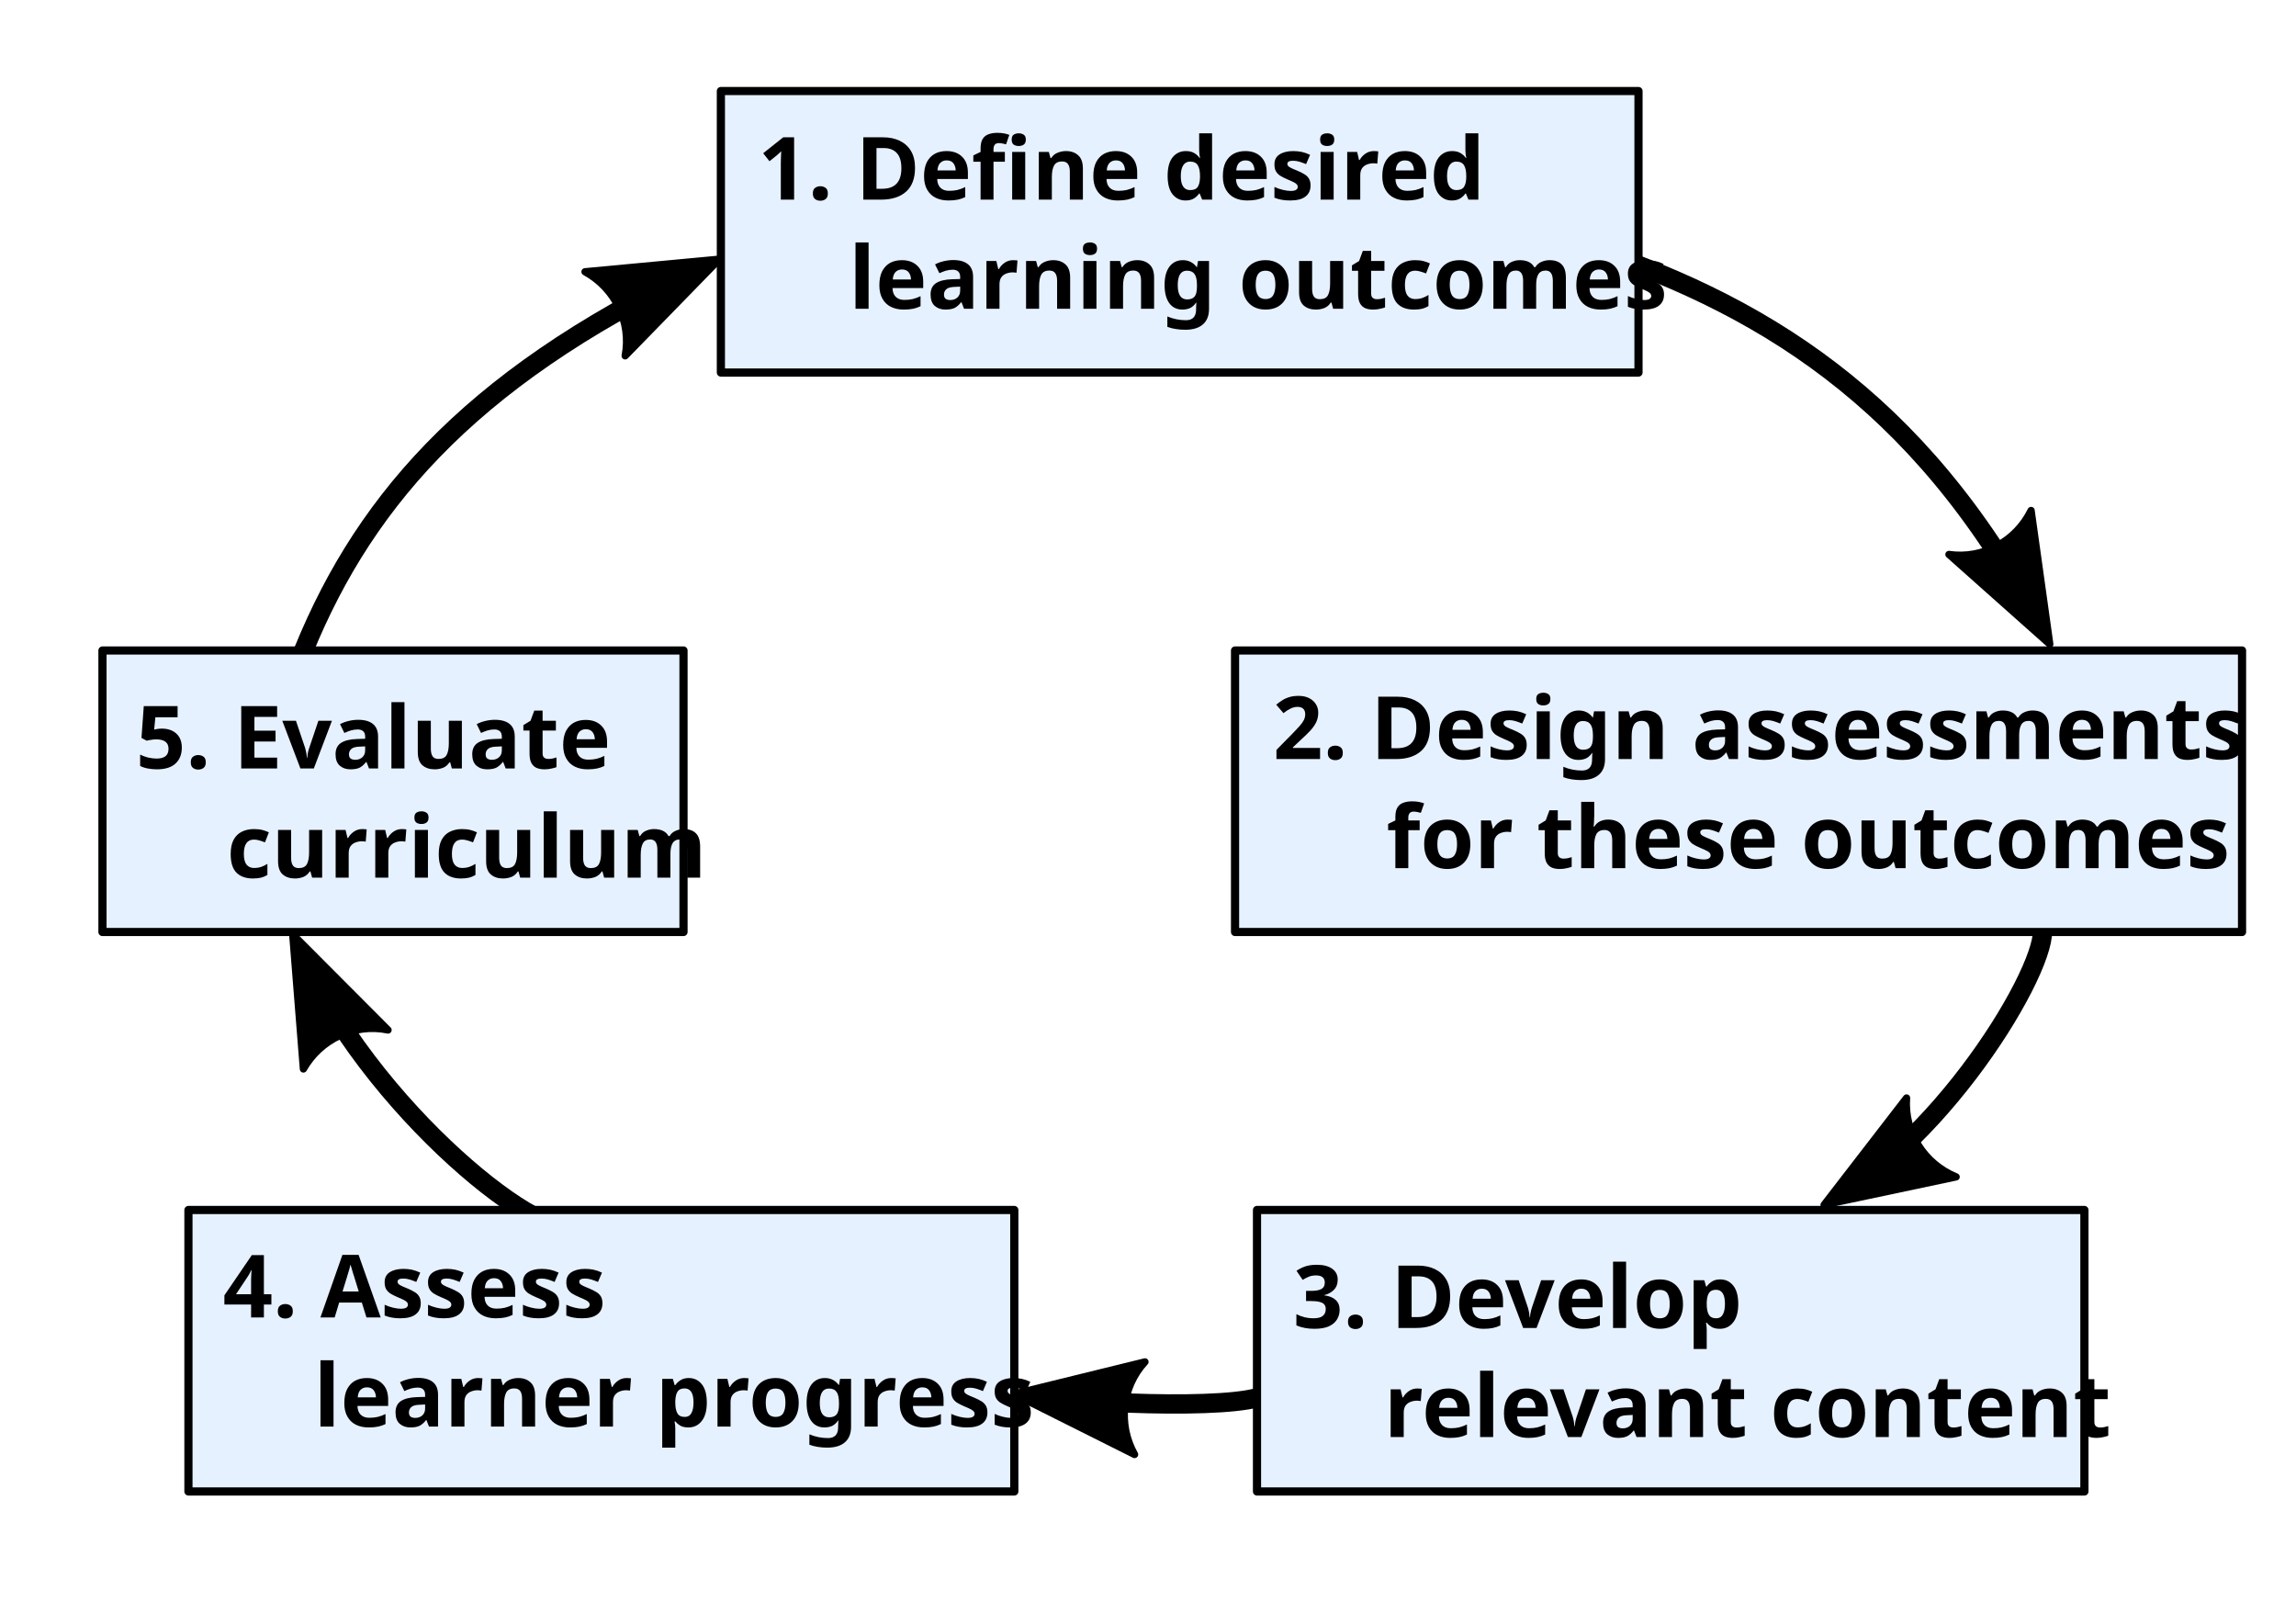
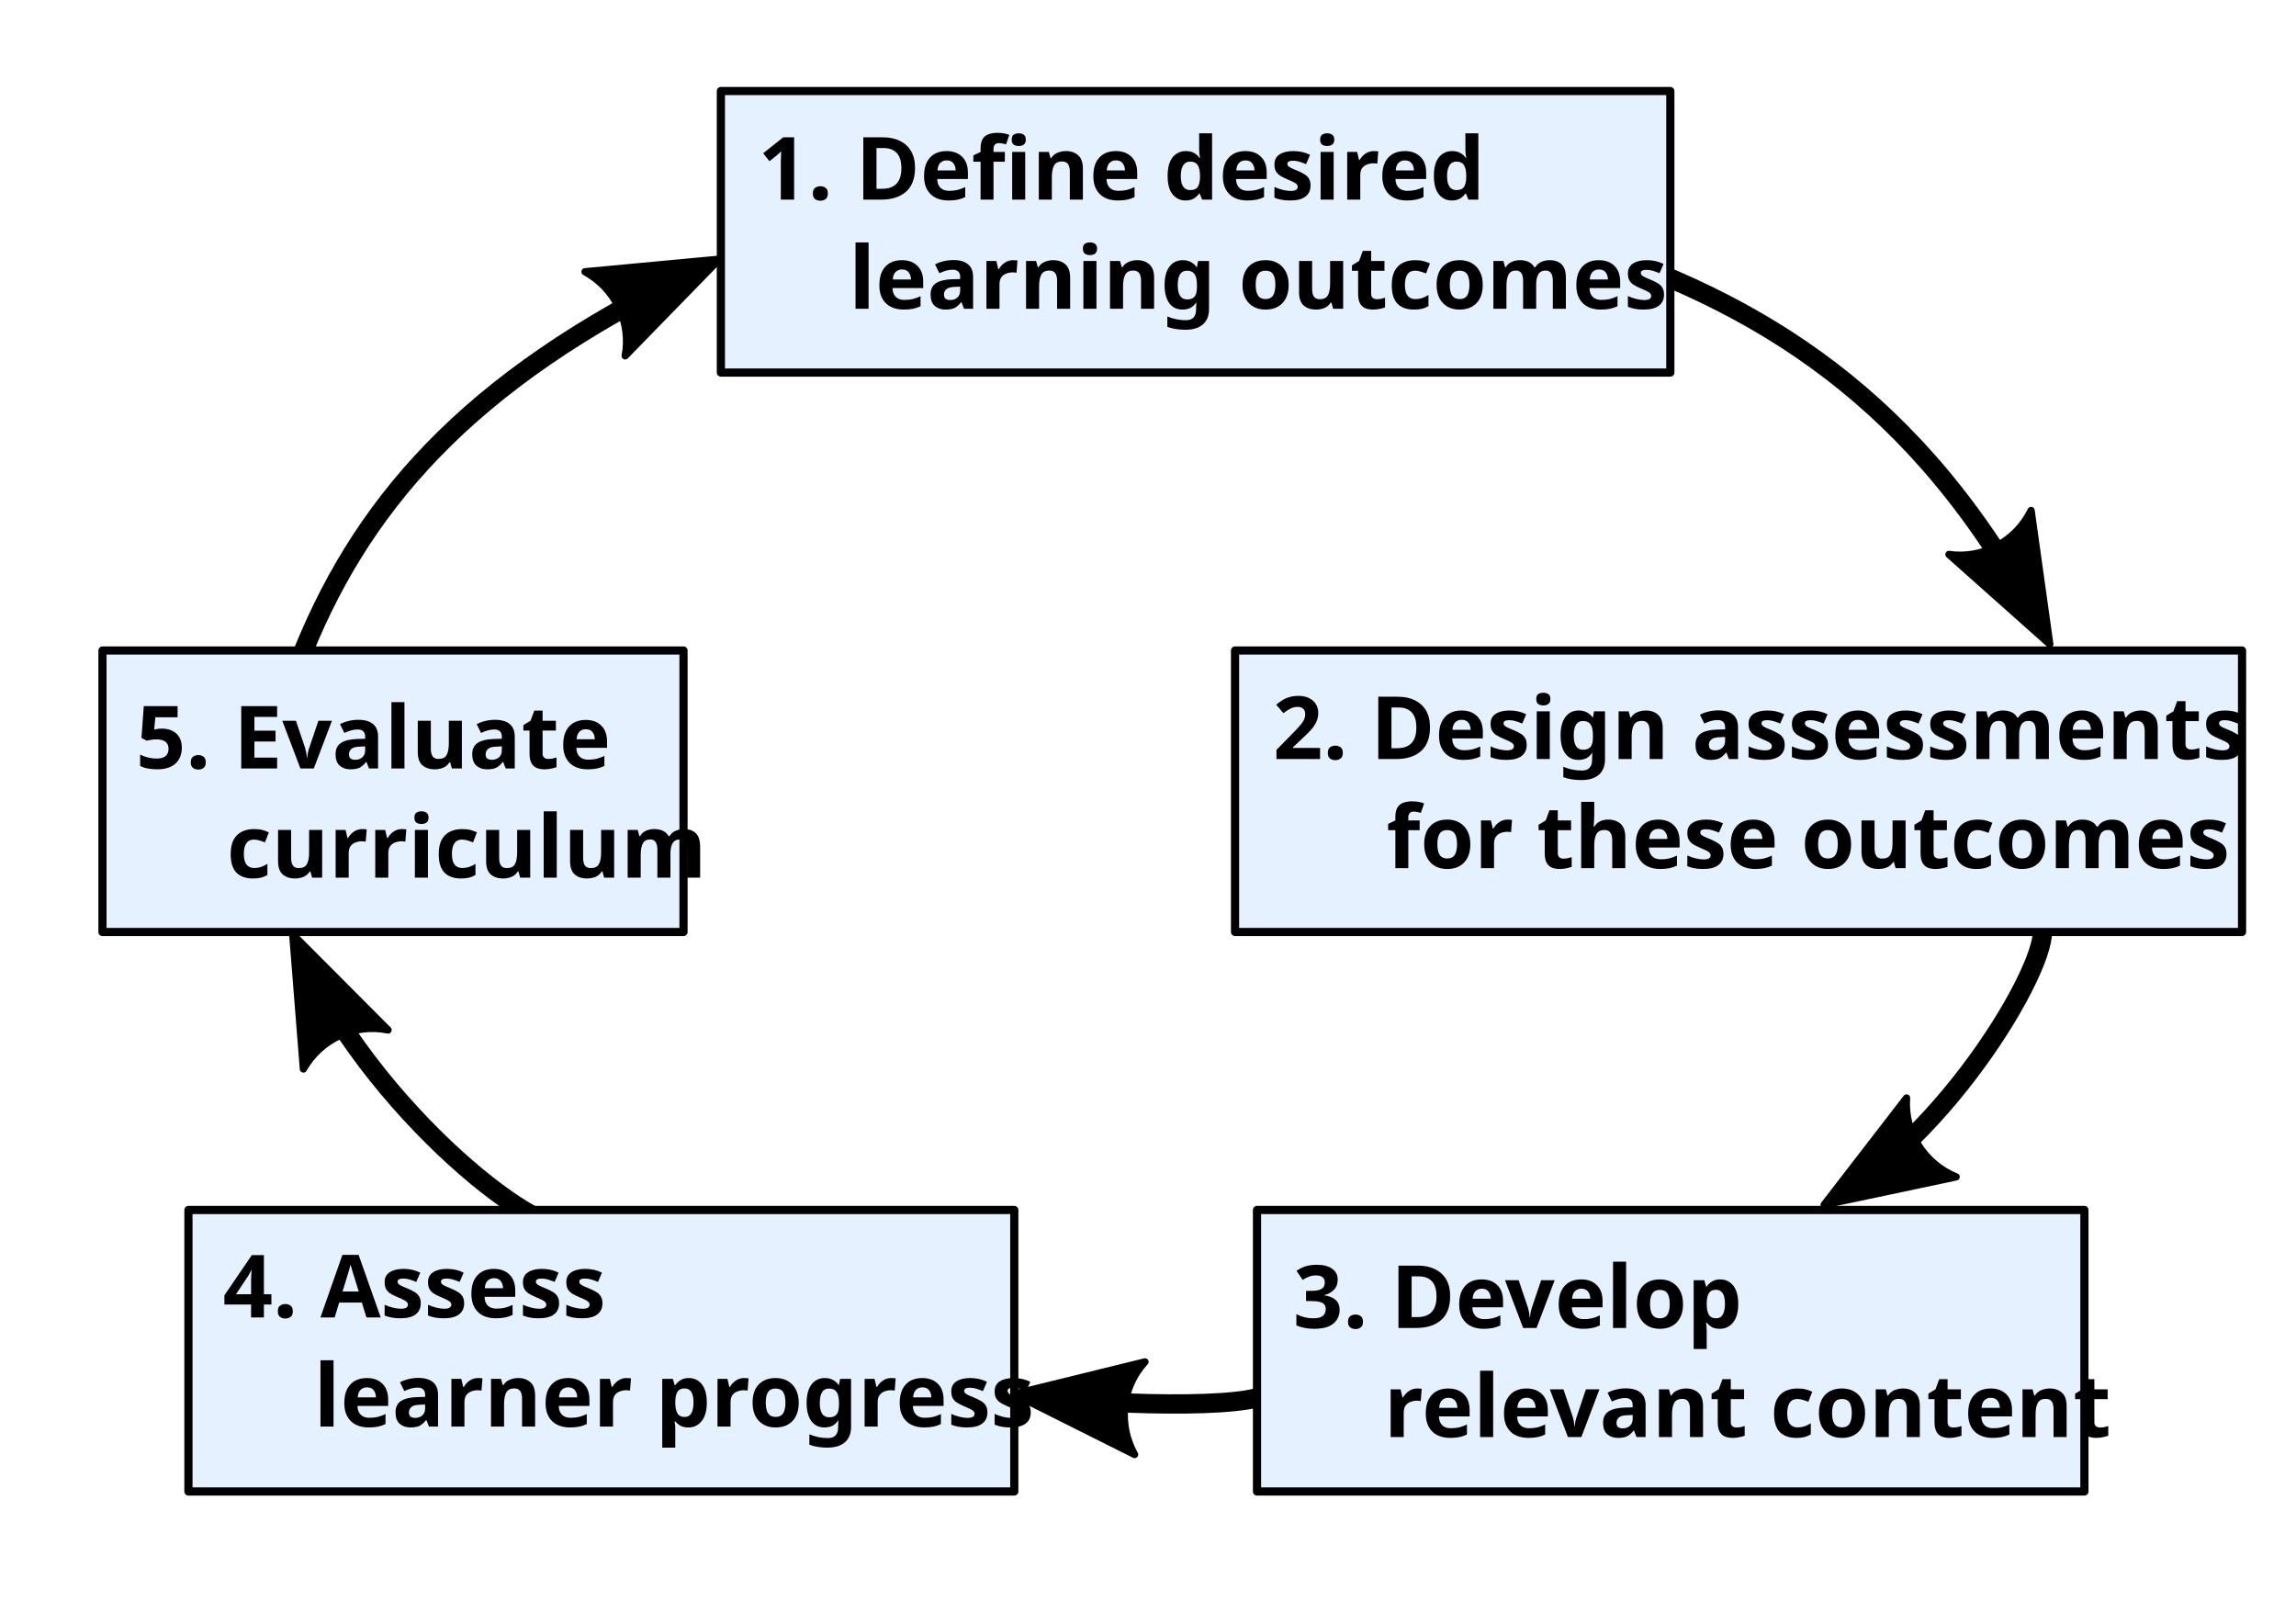
<svg xmlns="http://www.w3.org/2000/svg" width="297mm" height="210mm" version="1.1" viewBox="0 0 297 210" id="svg1151">
  <defs id="defs1095">
    <marker id="Arrow2Mend" overflow="visible" orient="auto">
      <path transform="scale(.6) rotate(180) translate(0)" d="m8.719 4.034-10.926-4.018 10.926-4.018c-1.746 2.372-1.735 5.617-6e-7 8.035z" fill-rule="evenodd" stroke="#000" stroke-linejoin="round" stroke-width=".625" id="path1080" />
    </marker>
    <marker id="Arrow2Mend-8" overflow="visible" orient="auto">
      <path transform="scale(-.6)" d="m8.719 4.034-10.926-4.018 10.926-4.018c-1.746 2.372-1.735 5.617-6e-7 8.035z" fill-rule="evenodd" stroke="#000" stroke-linejoin="round" stroke-width=".625" id="path1083" />
    </marker>
    <marker id="Arrow2Mend-8-9" overflow="visible" orient="auto">
      <path transform="scale(-.6)" d="m8.719 4.034-10.926-4.018 10.926-4.018c-1.746 2.372-1.735 5.617-6e-7 8.035z" fill-rule="evenodd" stroke="#000" stroke-linejoin="round" stroke-width=".625" id="path1086" />
    </marker>
    <marker id="Arrow2Mend-8-7" overflow="visible" orient="auto">
      <path transform="scale(-.6)" d="m8.719 4.034-10.926-4.018 10.926-4.018c-1.746 2.372-1.735 5.617-6e-7 8.035z" fill-rule="evenodd" stroke="#000" stroke-linejoin="round" stroke-width=".625" id="path1089" />
    </marker>
    <marker id="Arrow2Mend-6" overflow="visible" orient="auto">
      <path transform="scale(-.6)" d="m8.719 4.034-10.926-4.018 10.926-4.018c-1.746 2.372-1.735 5.617-6e-7 8.035z" fill-rule="evenodd" stroke="#000" stroke-linejoin="round" stroke-width=".625" id="path1092" />
    </marker>
  </defs>
  <g fill="none" stroke="#000" stroke-width="2.5" id="g1109">
    <path d="m38.506 86.081c7.829-20.414 21.67-36.824 51.576-51.112" marker-end="url(#Arrow2Mend-6)" id="path1099" />
    <path d="m203.25 31.295c24.518 7.701 44.967 20.42 60.319 49.114" marker-end="url(#Arrow2Mend)" id="path1101" />
    <path d="m74.21 157.45c-0.56 5.923-24.984-11.991-34.938-33.605" marker-end="url(#Arrow2Mend-8-7)" id="path1103" />
    <path d="m164.26 179.55c0.598 2.754-19.317 2.273-29.818 1.095" marker-end="url(#Arrow2Mend-8-9)" id="path1105" />
    <path d="m263.37 119.11c4.34 0.56-8.788 24.984-24.626 34.938" marker-end="url(#Arrow2Mend-8)" id="path1107" />
  </g>
-   <rect x="93.249" y="11.774" width="118.7" height="36.409" fill="#ffd6d8" stroke="#000" stroke-linejoin="round" stroke-width="1.058" id="rect1111" style="fill:#e6f1ff;fill-opacity:1" />
+   <rect x="93.249" y="11.774" width="122.817" height="36.409" fill="#ffd6d8" stroke="#000000" stroke-linejoin="round" stroke-width="1.058" id="rect1111" style="fill:#e6f1ff;fill-opacity:1" />
  <text x="98.049" y="25.819" font-family="Mulish" font-size="11.289px" font-weight="600" stroke-width="0.265" style="line-height:1.25" xml:space="preserve" id="text1117">
    <tspan id="tspan1761" x="98.049" y="25.819">
      <tspan x="98.049" y="25.819" id="tspan1113">1. Define desired</tspan>
    </tspan>
    <tspan id="tspan1763" x="98.049" y="39.93">    learning outcomes</tspan>
  </text>
  <rect x="159.76" y="84.13" width="130.26" height="36.409" fill="#ffd6d8" stroke="#000" stroke-linejoin="round" stroke-width="1.058" id="rect1119" style="fill:#e6f1ff;fill-opacity:1" />
  <text x="164.665" y="98.174" font-family="Mulish" font-size="11.289px" font-weight="600" stroke-width="0.265" style="line-height:1.25" xml:space="preserve" id="text1125">
    <tspan id="tspan1766" x="164.665" y="98.174">
      <tspan x="164.665" y="98.174" id="tspan1121">2. Design assessments</tspan>
    </tspan>
    <tspan id="tspan1768" x="164.665" y="112.285">     for these outcomes</tspan>
  </text>
  <rect x="162.6" y="156.49" width="107.03" height="36.409" fill="#ffd6d8" stroke="#000" stroke-linejoin="round" stroke-width="1.058" id="rect1127" style="fill:#e6f1ff;fill-opacity:1" />
  <text x="167.274" y="171.749" font-family="Mulish" font-size="11.289px" font-weight="600" stroke-width=".265" style="line-height:1.25" xml:space="preserve" id="text1133">
    <tspan x="167.274" y="171.749" id="tspan1129">3. Develop</tspan>
    <tspan x="167.274" y="185.86" id="tspan1131">    relevant content</tspan>
  </text>
  <rect x="24.375" y="156.49" width="106.83" height="36.409" fill="#ffd6d8" stroke="#000" stroke-linejoin="round" stroke-width="1.058" id="rect1135" style="fill:#e6f1ff;fill-opacity:1" />
  <text x="28.841" y="170.394" font-family="Mulish" font-size="11.289px" font-weight="600" stroke-width=".265" style="line-height:1.25" xml:space="preserve" id="text1141">
    <tspan x="28.841" y="170.394" id="tspan1137">4. Assess</tspan>
    <tspan x="28.841" y="184.505" id="tspan1139">    learner progress</tspan>
  </text>
  <rect x="13.254" y="84.13" width="75.161" height="36.409" fill="#ffd6d8" stroke="#000" stroke-linejoin="round" stroke-width="1.058" id="rect1143" style="fill:#e6f1ff;fill-opacity:1" />
  <text x="17.582" y="99.393" font-family="Mulish" font-size="11.289px" font-weight="600" stroke-width=".265" style="line-height:1.25" xml:space="preserve" id="text1149">
    <tspan x="17.582" y="99.393" id="tspan1145">5. Evaluate</tspan>
    <tspan x="17.582" y="113.505" id="tspan1147">    curriculum</tspan>
  </text>
</svg>
